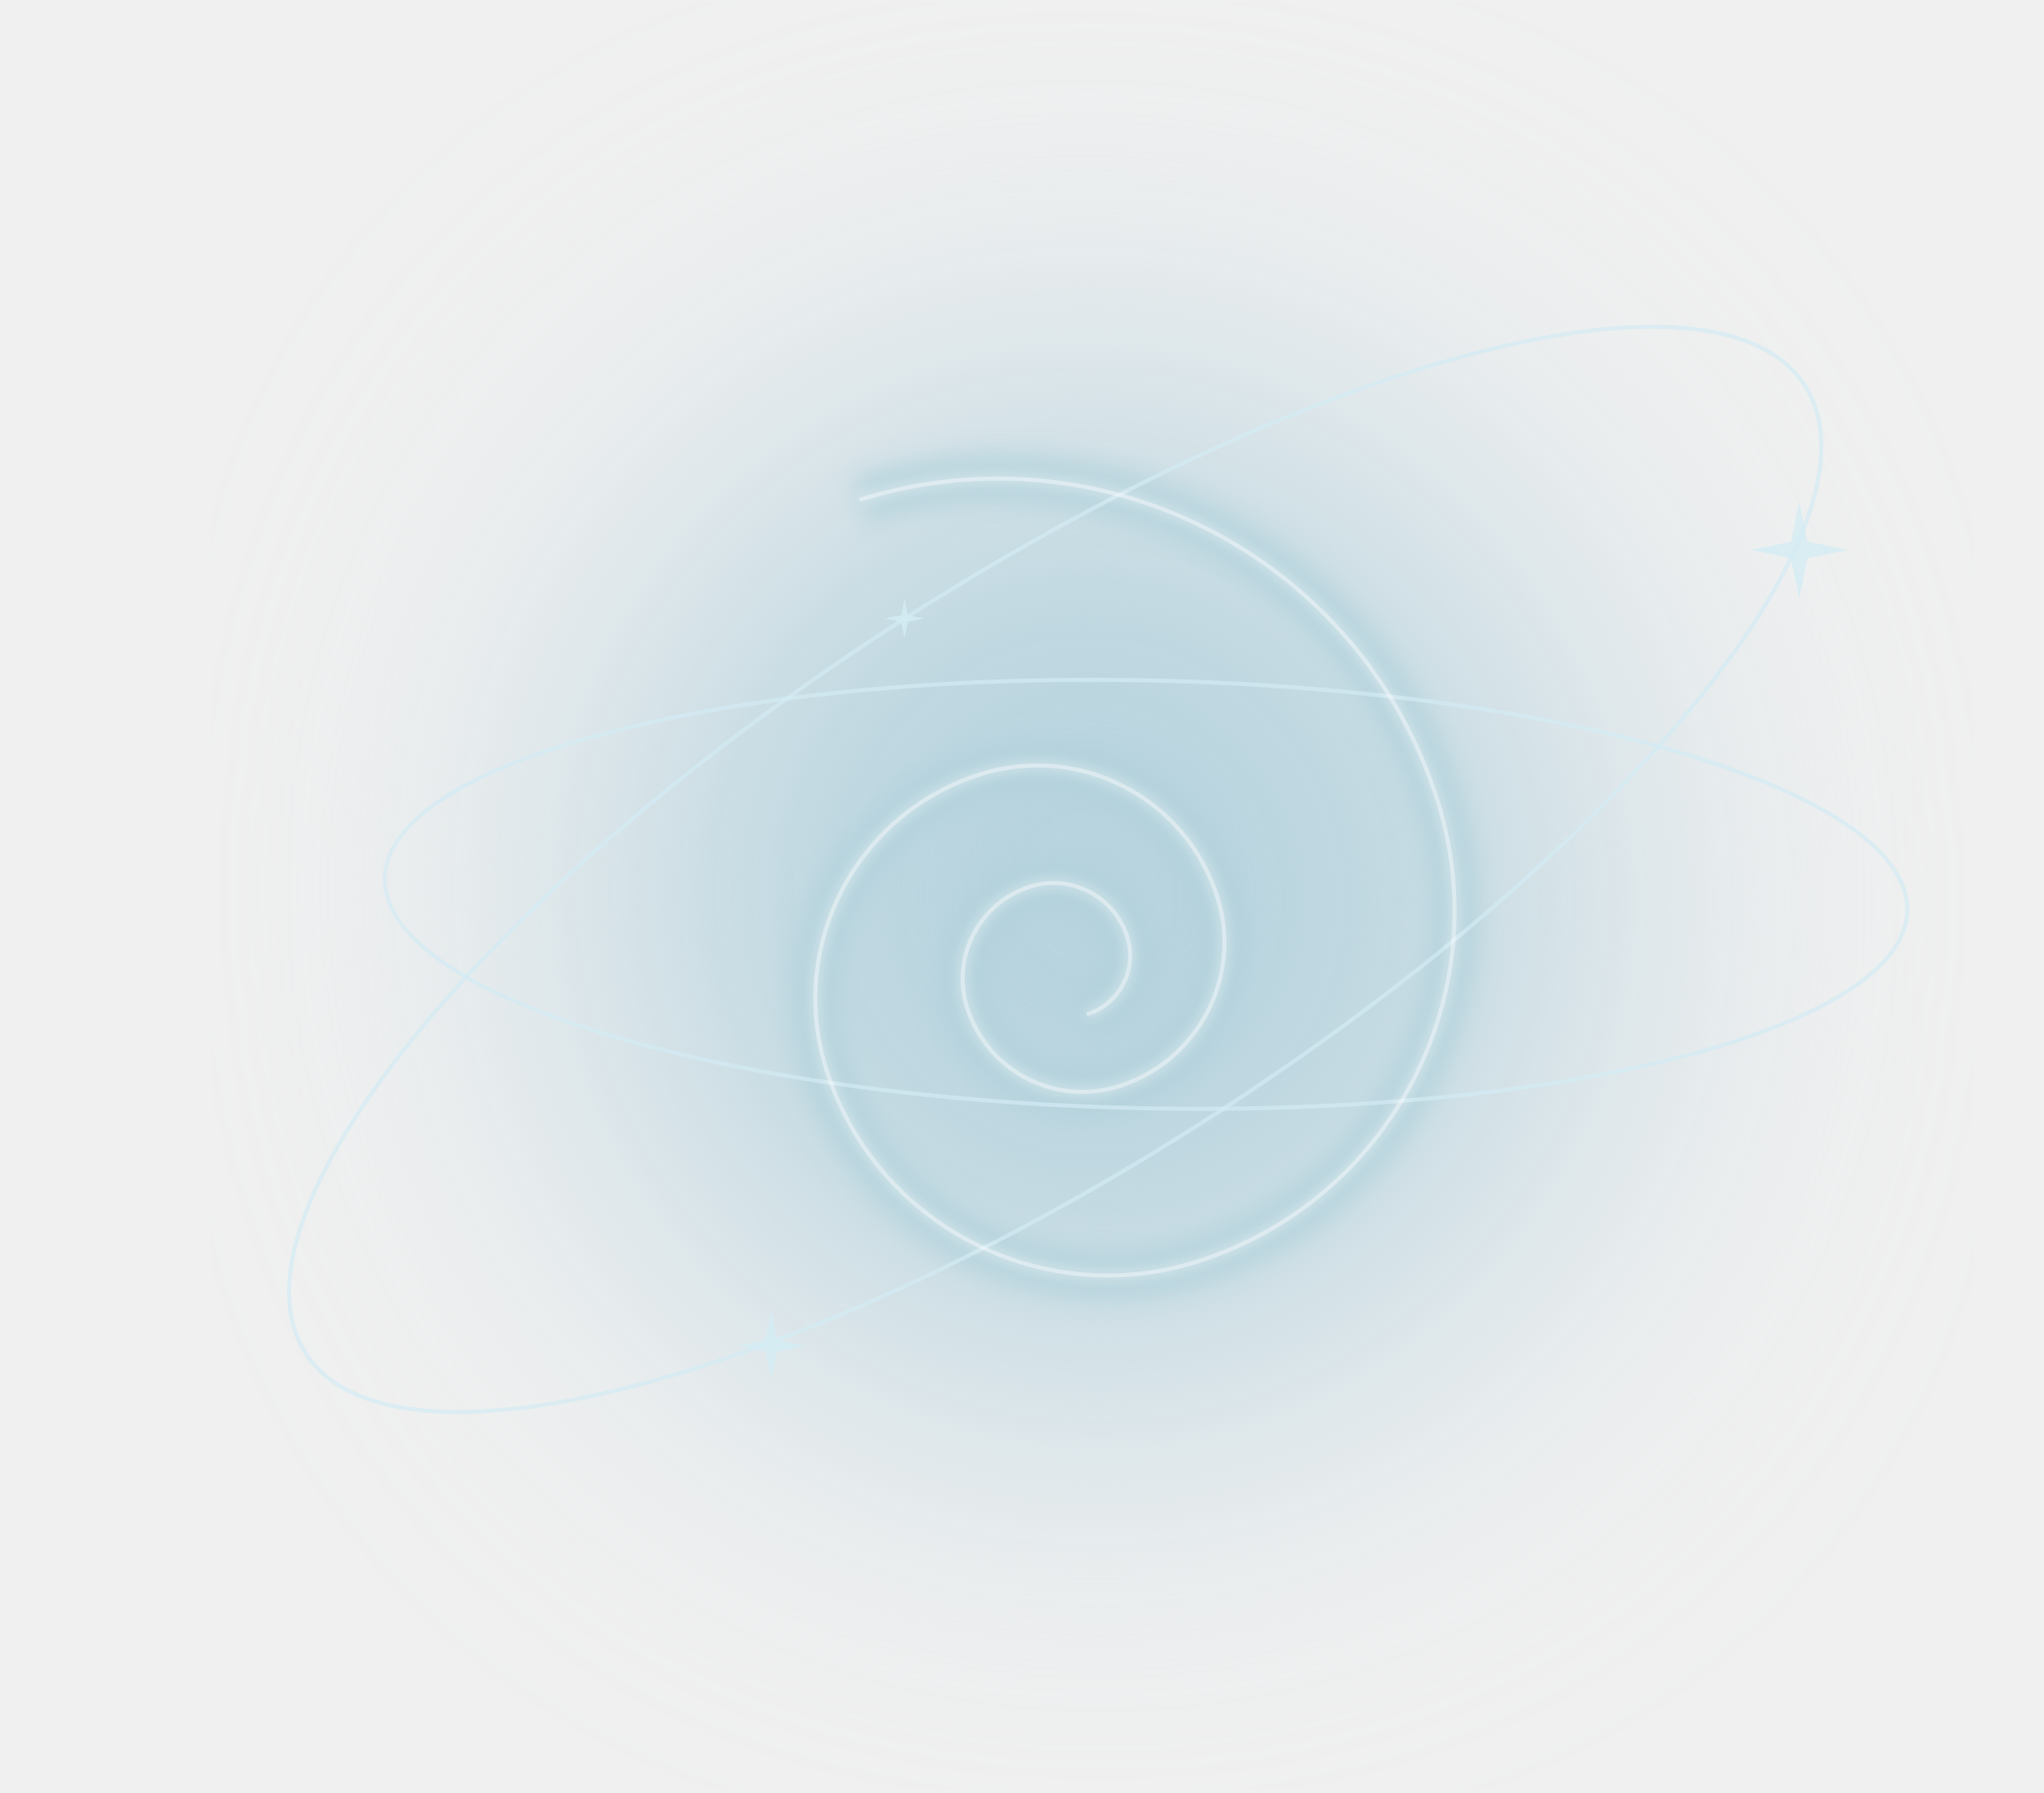
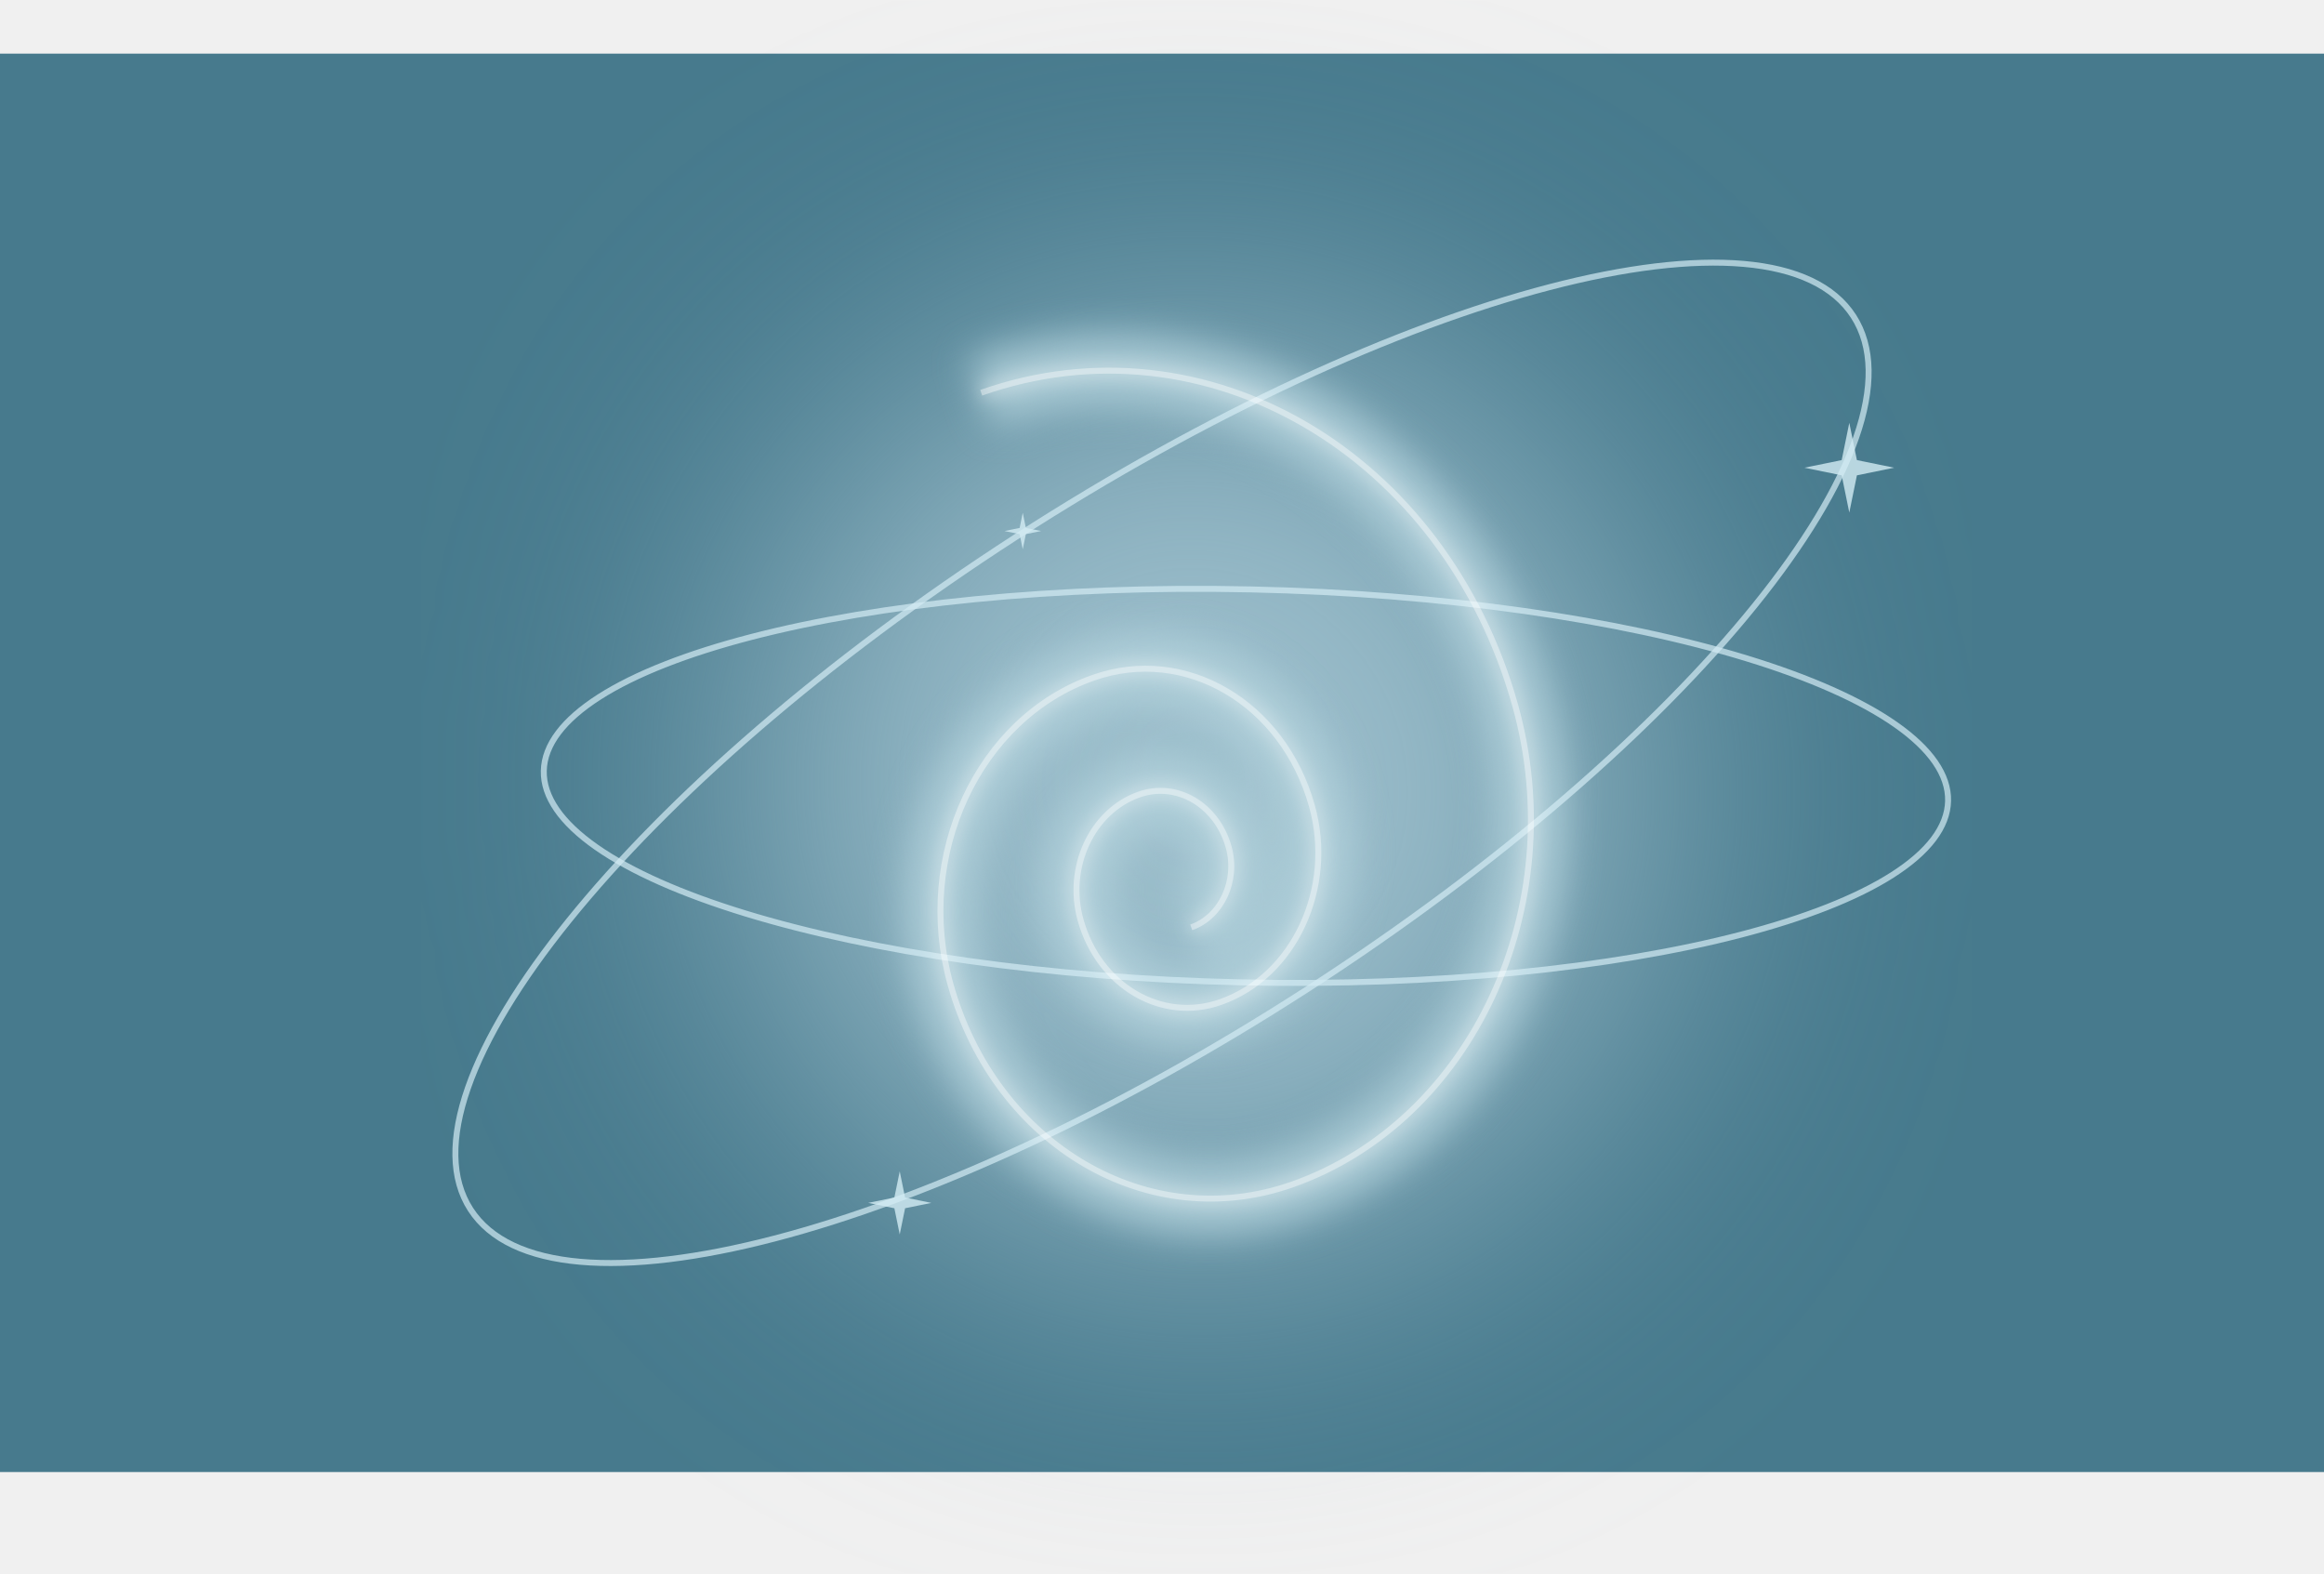
- <svg xmlns="http://www.w3.org/2000/svg" width="504" height="442" viewBox="0 0 504 442" fill="none">
-   <g filter="url(#filter0_f_318_1961)">
-     <ellipse cx="269.391" cy="220.878" rx="118.901" ry="122.45" transform="rotate(-17.4438 269.391 220.878)" fill="#B6D3DE" />
+ <svg xmlns="http://www.w3.org/2000/svg" width="390" height="264" viewBox="0 0 390 264" fill="none">
+   <rect width="390" height="238" transform="translate(0 9)" fill="#477A8D" />
+   <g filter="url(#filter0_f_832_928)">
+     <ellipse cx="200.782" cy="132.089" rx="74.754" ry="76.985" transform="rotate(-17.4438 200.782 132.089)" fill="#B6D3DE" fill-opacity="0.76" />
  </g>
-   <g filter="url(#filter1_f_318_1961)">
-     <path d="M211.933 123.249C271.825 104.479 335.638 137.691 354.458 197.427C369.515 245.222 342.88 296.132 294.961 311.15C256.628 323.163 215.785 301.906 203.74 263.673C194.103 233.084 211.154 200.504 241.815 190.895C266.35 183.206 292.485 196.808 300.194 221.279C306.362 240.856 295.451 261.711 275.823 267.862C260.125 272.782 243.396 264.075 238.463 248.418C234.515 235.888 241.502 222.544 254.058 218.61C264.107 215.46 274.815 221.034 277.973 231.056C280.5 239.078 276.026 247.616 267.992 250.134" stroke="#B3D2DC" stroke-opacity="0.8" stroke-width="12" stroke-miterlimit="10" />
+   <g filter="url(#filter1_f_832_928)">
+     <path d="M164.662 65.9C202.316 52.63 242.435 76.111 254.268 118.345C263.734 152.136 246.989 188.131 216.862 198.748C192.762 207.242 167.083 192.213 159.51 165.182C153.451 143.555 164.171 120.521 183.449 113.727C198.874 108.29 215.305 117.907 220.152 135.209C224.03 149.05 217.17 163.794 204.83 168.143C194.96 171.622 184.442 165.466 181.341 154.396C178.859 145.537 183.252 136.103 191.146 133.321C197.463 131.095 204.196 135.035 206.181 142.121C207.77 147.792 204.957 153.829 199.906 155.61" stroke="#B3D2DC" stroke-opacity="0.8" stroke-width="12" stroke-miterlimit="10" />
  </g>
-   <path d="M445.001 95.025C450.318 103.258 450.359 114.444 445.721 127.725C441.085 140.999 431.802 156.277 418.624 172.594C392.272 205.225 350.415 241.921 299.297 274.932C248.178 307.943 197.511 330.997 156.929 341.592C136.635 346.89 118.89 349.065 104.885 347.83C90.871 346.593 80.693 341.954 75.376 333.721C70.059 325.487 70.018 314.302 74.657 301.02C79.293 287.747 88.575 272.469 101.753 256.151C128.106 223.521 169.962 186.824 221.081 153.813C272.199 120.802 322.866 97.749 363.449 87.154C383.743 81.856 401.487 79.681 415.493 80.916C429.506 82.152 439.684 86.792 445.001 95.025Z" stroke="#D3ECF4" stroke-opacity="0.7" />
-   <path d="M470.307 224.541C470.155 231.636 464.921 238.398 455.304 244.535C445.706 250.66 431.858 256.085 414.749 260.53C380.539 269.42 333.406 274.368 281.466 273.256C229.525 272.143 182.647 265.181 148.849 254.835C131.947 249.661 118.344 243.649 109.017 237.118C99.671 230.575 94.731 223.594 94.883 216.5C95.035 209.406 100.27 202.644 109.887 196.506C119.485 190.381 133.333 184.957 150.441 180.512C184.651 171.622 231.784 166.673 283.725 167.786C335.666 168.898 382.543 175.861 416.341 186.207C433.244 191.381 446.847 197.393 456.174 203.924C465.519 210.467 470.459 217.447 470.307 224.541Z" stroke="#D3ECF4" stroke-opacity="0.7" />
-   <path d="M443.645 123.628L445.678 133.574L455.624 135.607L445.678 137.64L443.645 147.586L441.612 137.64L431.666 135.607L441.612 133.574L443.645 123.628Z" fill="#D3ECF4" fill-opacity="0.8" />
-   <path d="M223.02 147.625L223.848 151.678L227.9 152.506L223.848 153.334L223.02 157.386L222.192 153.334L218.14 152.506L222.192 151.678L223.02 147.625Z" fill="#D3ECF4" fill-opacity="0.8" />
-   <path d="M190.181 323.387L191.611 330.386L198.61 331.816L191.611 333.247L190.181 340.246L188.75 333.247L181.751 331.816L188.75 330.386L190.181 323.387Z" fill="#D3ECF4" fill-opacity="0.8" />
-   <g filter="url(#filter2_f_318_1961)">
-     <path d="M211.933 123.249C271.825 104.479 335.638 137.691 354.458 197.427C369.515 245.222 342.88 296.132 294.961 311.15C256.628 323.163 215.785 301.906 203.74 263.673C194.103 233.084 211.154 200.504 241.815 190.895C266.35 183.206 292.485 196.808 300.194 221.279C306.362 240.856 295.451 261.711 275.823 267.862C260.125 272.782 243.396 264.075 238.463 248.418C234.515 235.888 241.502 222.544 254.058 218.61C264.107 215.46 274.815 221.034 277.973 231.056C280.5 239.078 276.026 247.616 267.992 250.134" stroke="white" stroke-opacity="0.89" stroke-miterlimit="10" />
+   <path d="M311.037 53.066C314.335 58.173 314.378 65.138 311.47 73.463C308.565 81.78 302.743 91.367 294.465 101.617C277.912 122.113 251.613 145.172 219.487 165.918C187.36 186.665 155.524 201.149 130.033 207.804C117.285 211.132 106.152 212.494 97.376 211.72C88.592 210.945 82.261 208.041 78.963 202.934C75.665 197.827 75.623 190.862 78.53 182.537C81.435 174.22 87.257 164.633 95.535 154.383C112.088 133.887 138.387 110.829 170.513 90.082C202.64 69.335 234.476 54.852 259.967 48.197C272.715 44.868 283.848 43.506 292.624 44.28C301.408 45.055 307.739 47.959 311.037 53.066Z" stroke="#D3ECF4" stroke-opacity="0.7" />
+   <path d="M326.916 134.39C326.823 138.755 323.599 142.959 317.569 146.807C311.558 150.644 302.872 154.048 292.125 156.84C270.638 162.424 241.023 165.534 208.38 164.835C175.736 164.136 146.282 159.76 125.053 153.262C114.436 150.012 105.904 146.239 100.062 142.149C94.203 138.046 91.162 133.707 91.256 129.342C91.349 124.977 94.573 120.772 100.603 116.924C106.614 113.088 115.299 109.684 126.047 106.891C147.534 101.308 177.149 98.198 209.792 98.897C242.435 99.596 271.89 103.971 293.118 110.47C303.736 113.72 312.268 117.493 318.109 121.583C323.969 125.686 327.01 130.025 326.916 134.39Z" stroke="#D3ECF4" stroke-opacity="0.7" />
+   <path d="M310.338 70.948L311.616 77.202L317.869 78.48L311.616 79.758L310.338 86.011L309.06 79.758L302.807 78.48L309.06 77.202L310.338 70.948Z" fill="#D3ECF4" fill-opacity="0.8" />
+   <path d="M171.633 86.036L172.153 88.583L174.701 89.104L172.153 89.625L171.633 92.172L171.112 89.625L168.564 89.104L171.112 88.583L171.633 86.036Z" fill="#D3ECF4" fill-opacity="0.8" />
+   <path d="M150.987 196.538L151.887 200.938L156.287 201.838L151.887 202.737L150.987 207.137L150.088 202.737L145.687 201.838L150.088 200.938L150.987 196.538Z" fill="#D3ECF4" fill-opacity="0.8" />
+   <g filter="url(#filter2_f_832_928)">
+     <path d="M164.662 65.9C202.316 52.63 242.435 76.111 254.268 118.345C263.734 152.136 246.989 188.131 216.862 198.748C192.762 207.242 167.083 192.213 159.51 165.182C153.451 143.555 164.171 120.521 183.449 113.727C198.874 108.29 215.305 117.907 220.152 135.209C224.03 149.05 217.17 163.794 204.83 168.143C194.96 171.622 184.442 165.466 181.341 154.396C178.859 145.537 183.252 136.103 191.146 133.321C197.463 131.095 204.196 135.035 206.181 142.121C207.77 147.792 204.957 153.829 199.906 155.61" stroke="white" stroke-opacity="0.89" stroke-miterlimit="10" />
  </g>
-   <path d="M211.933 123.249C271.825 104.479 335.638 137.691 354.458 197.427C369.515 245.222 342.88 296.132 294.961 311.15C256.628 323.163 215.785 301.906 203.74 263.673C194.103 233.084 211.154 200.504 241.815 190.895C266.35 183.206 292.485 196.808 300.194 221.279C306.362 240.856 295.451 261.711 275.823 267.862C260.125 272.782 243.396 264.075 238.463 248.418C234.515 235.888 241.502 222.544 254.058 218.61C264.107 215.46 274.815 221.034 277.973 231.056C280.5 239.078 276.026 247.616 267.992 250.134" stroke="white" stroke-opacity="0.39" stroke-miterlimit="10" />
+   <path d="M164.662 65.9C202.316 52.63 242.435 76.111 254.268 118.345C263.734 152.136 246.989 188.131 216.862 198.748C192.762 207.242 167.083 192.213 159.51 165.182C153.451 143.555 164.171 120.521 183.449 113.727C198.874 108.29 215.305 117.907 220.152 135.209C224.03 149.05 217.17 163.794 204.83 168.143C194.96 171.622 184.442 165.466 181.341 154.396C178.859 145.537 183.252 136.103 191.146 133.321C197.463 131.095 204.196 135.035 206.181 142.121C207.77 147.792 204.957 153.829 199.906 155.61" stroke="white" stroke-opacity="0.39" stroke-miterlimit="10" />
  <defs>
-     <filter id="filter0_f_318_1961" x="52.135" y="0.71" width="434.512" height="440.335" filterUnits="userSpaceOnUse" color-interpolation-filters="sRGB">
+     <filter id="filter0_f_832_928" x="70.805" y="0.282" width="259.955" height="263.615" filterUnits="userSpaceOnUse" color-interpolation-filters="sRGB">
      <feFlood flood-opacity="0" result="BackgroundImageFix" />
      <feBlend mode="normal" in="SourceGraphic" in2="BackgroundImageFix" result="shape" />
-       <feGaussianBlur stdDeviation="49" result="effect1_foregroundBlur_318_1961" />
+       <feGaussianBlur stdDeviation="27.5" result="effect1_foregroundBlur_832_928" />
    </filter>
-     <filter id="filter1_f_318_1961" x="189.043" y="106.006" width="181.627" height="220.498" filterUnits="userSpaceOnUse" color-interpolation-filters="sRGB">
+     <filter id="filter1_f_832_928" x="145.943" y="50.062" width="122.842" height="163.189" filterUnits="userSpaceOnUse" color-interpolation-filters="sRGB">
      <feFlood flood-opacity="0" result="BackgroundImageFix" />
      <feBlend mode="normal" in="SourceGraphic" in2="BackgroundImageFix" result="shape" />
-       <feGaussianBlur stdDeviation="3" result="effect1_foregroundBlur_318_1961" />
+       <feGaussianBlur stdDeviation="3" result="effect1_foregroundBlur_832_928" />
    </filter>
-     <filter id="filter2_f_318_1961" x="197.547" y="114.505" width="164.619" height="203.501" filterUnits="userSpaceOnUse" color-interpolation-filters="sRGB">
+     <filter id="filter2_f_832_928" x="154.328" y="58.682" width="106.074" height="145.95" filterUnits="userSpaceOnUse" color-interpolation-filters="sRGB">
      <feFlood flood-opacity="0" result="BackgroundImageFix" />
      <feBlend mode="normal" in="SourceGraphic" in2="BackgroundImageFix" result="shape" />
-       <feGaussianBlur stdDeviation="1.5" result="effect1_foregroundBlur_318_1961" />
+       <feGaussianBlur stdDeviation="1.5" result="effect1_foregroundBlur_832_928" />
    </filter>
  </defs>
</svg>
